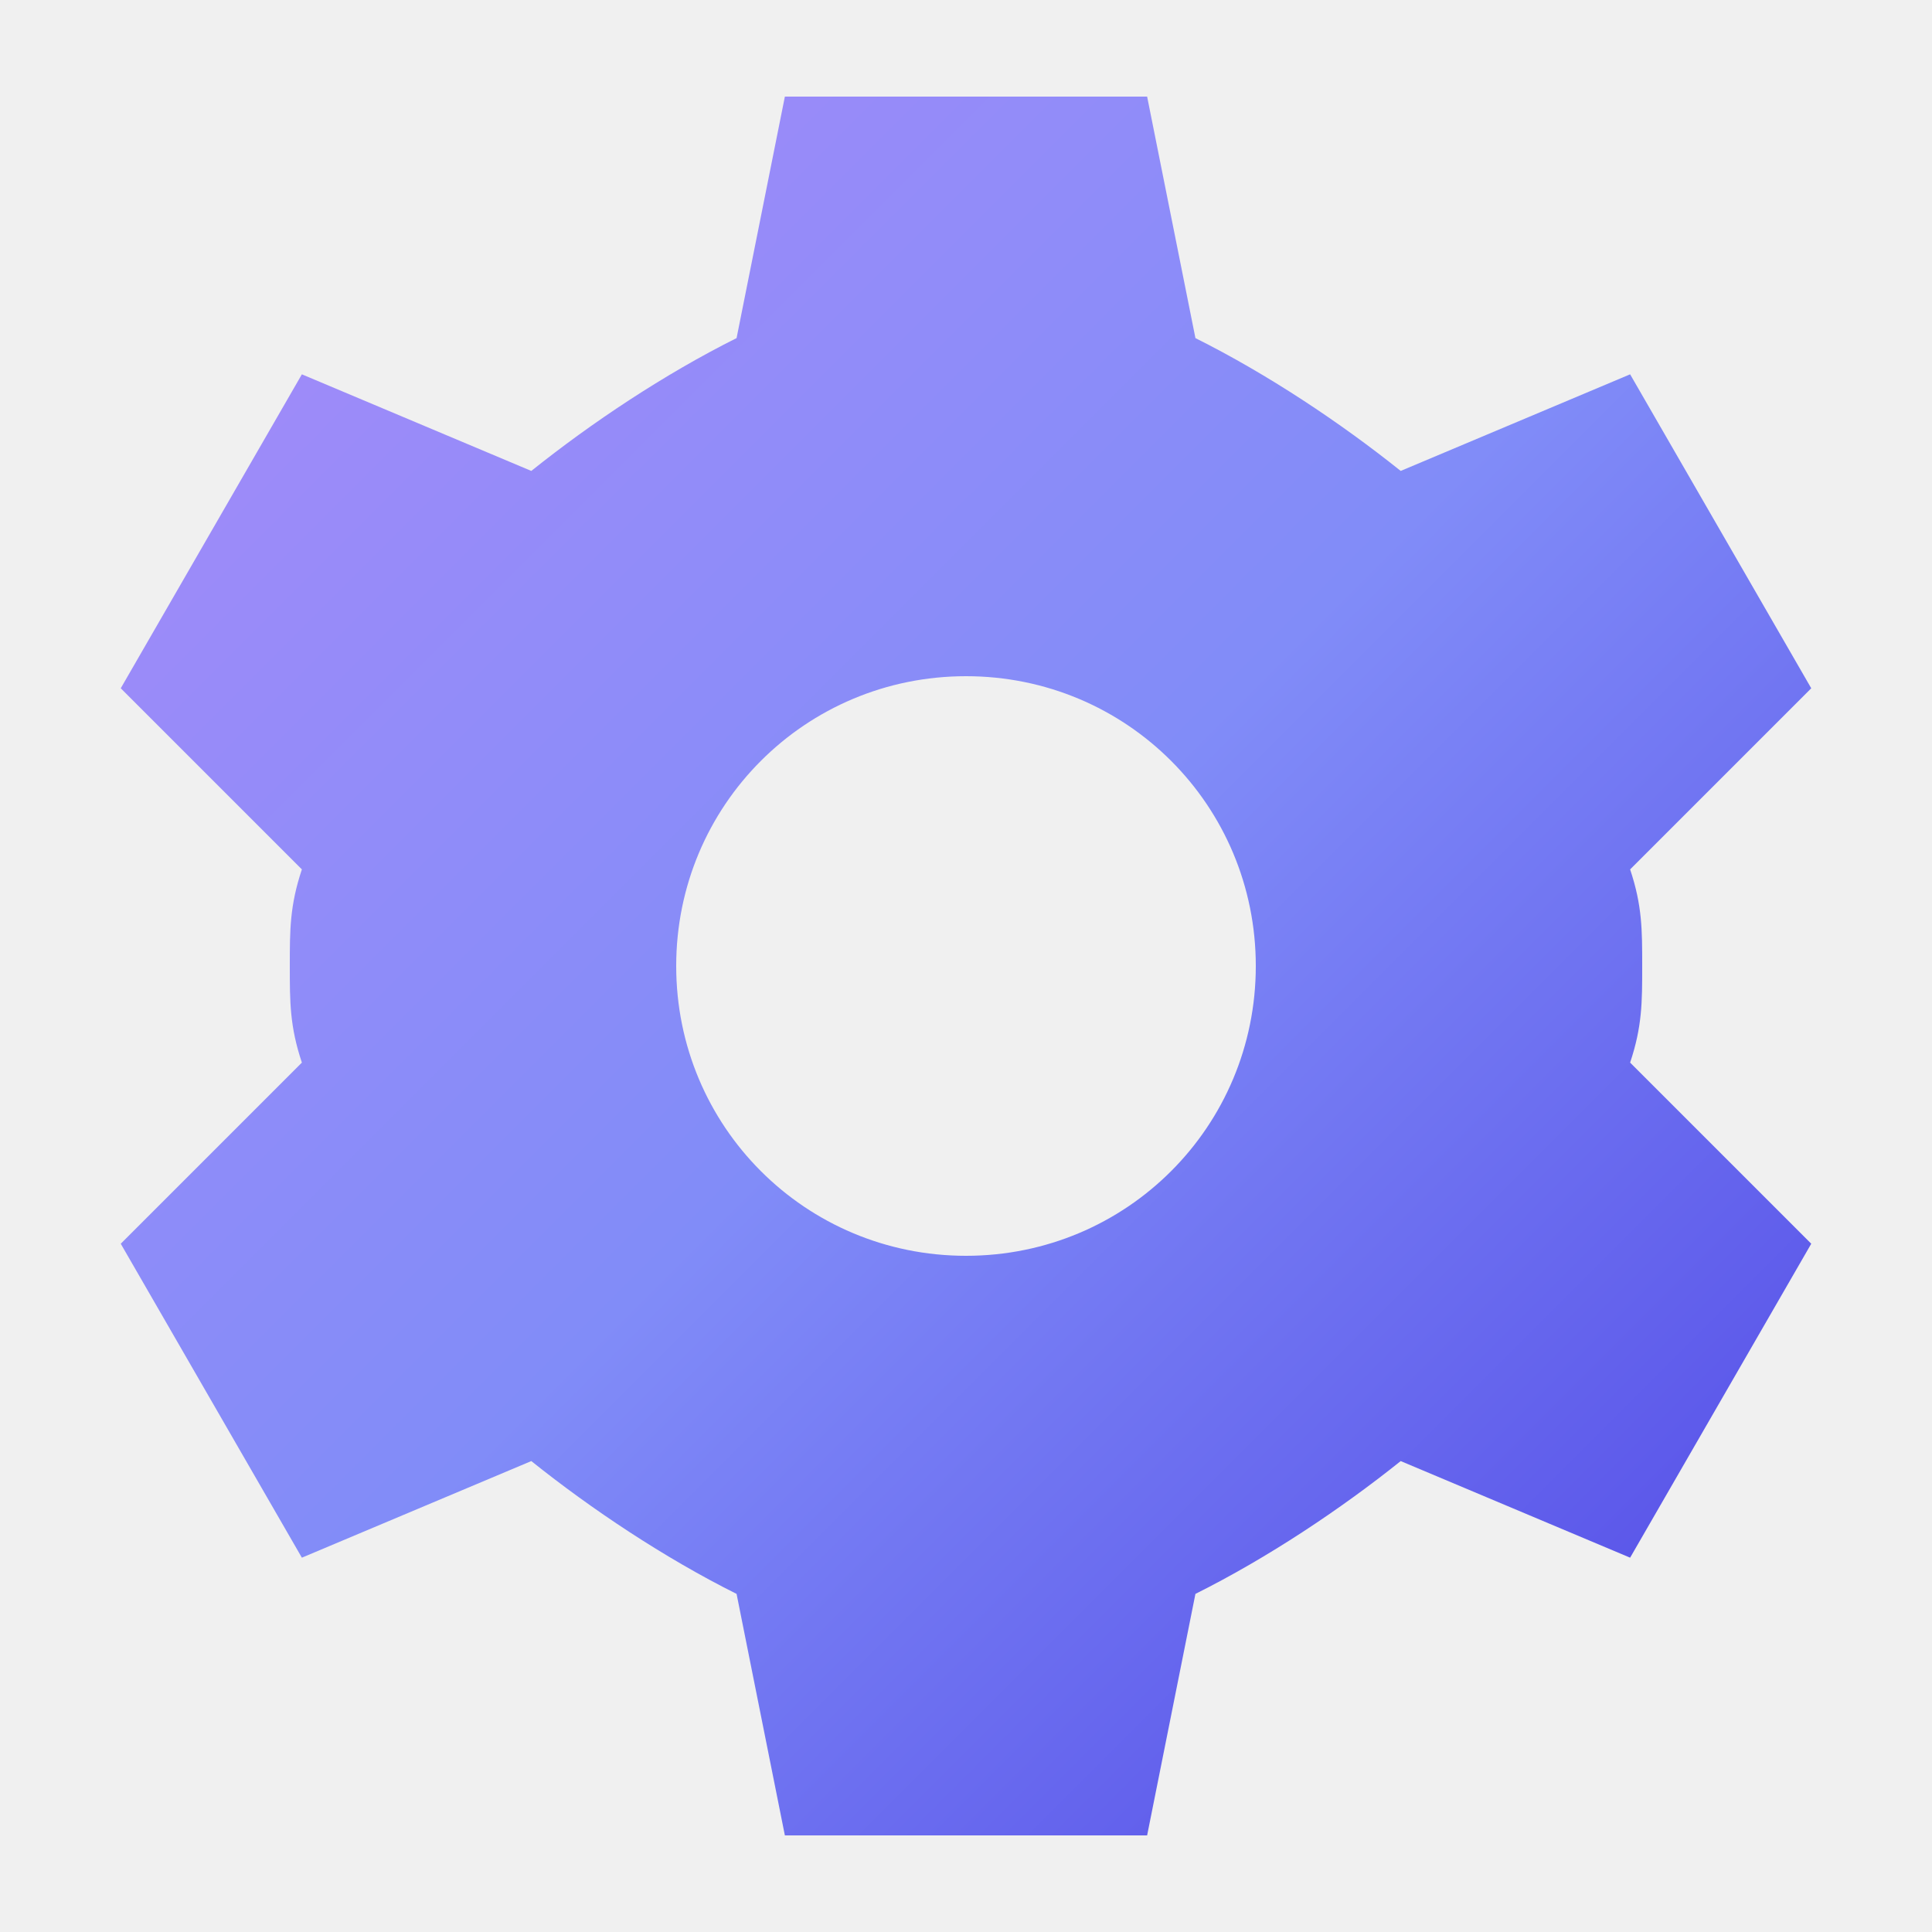
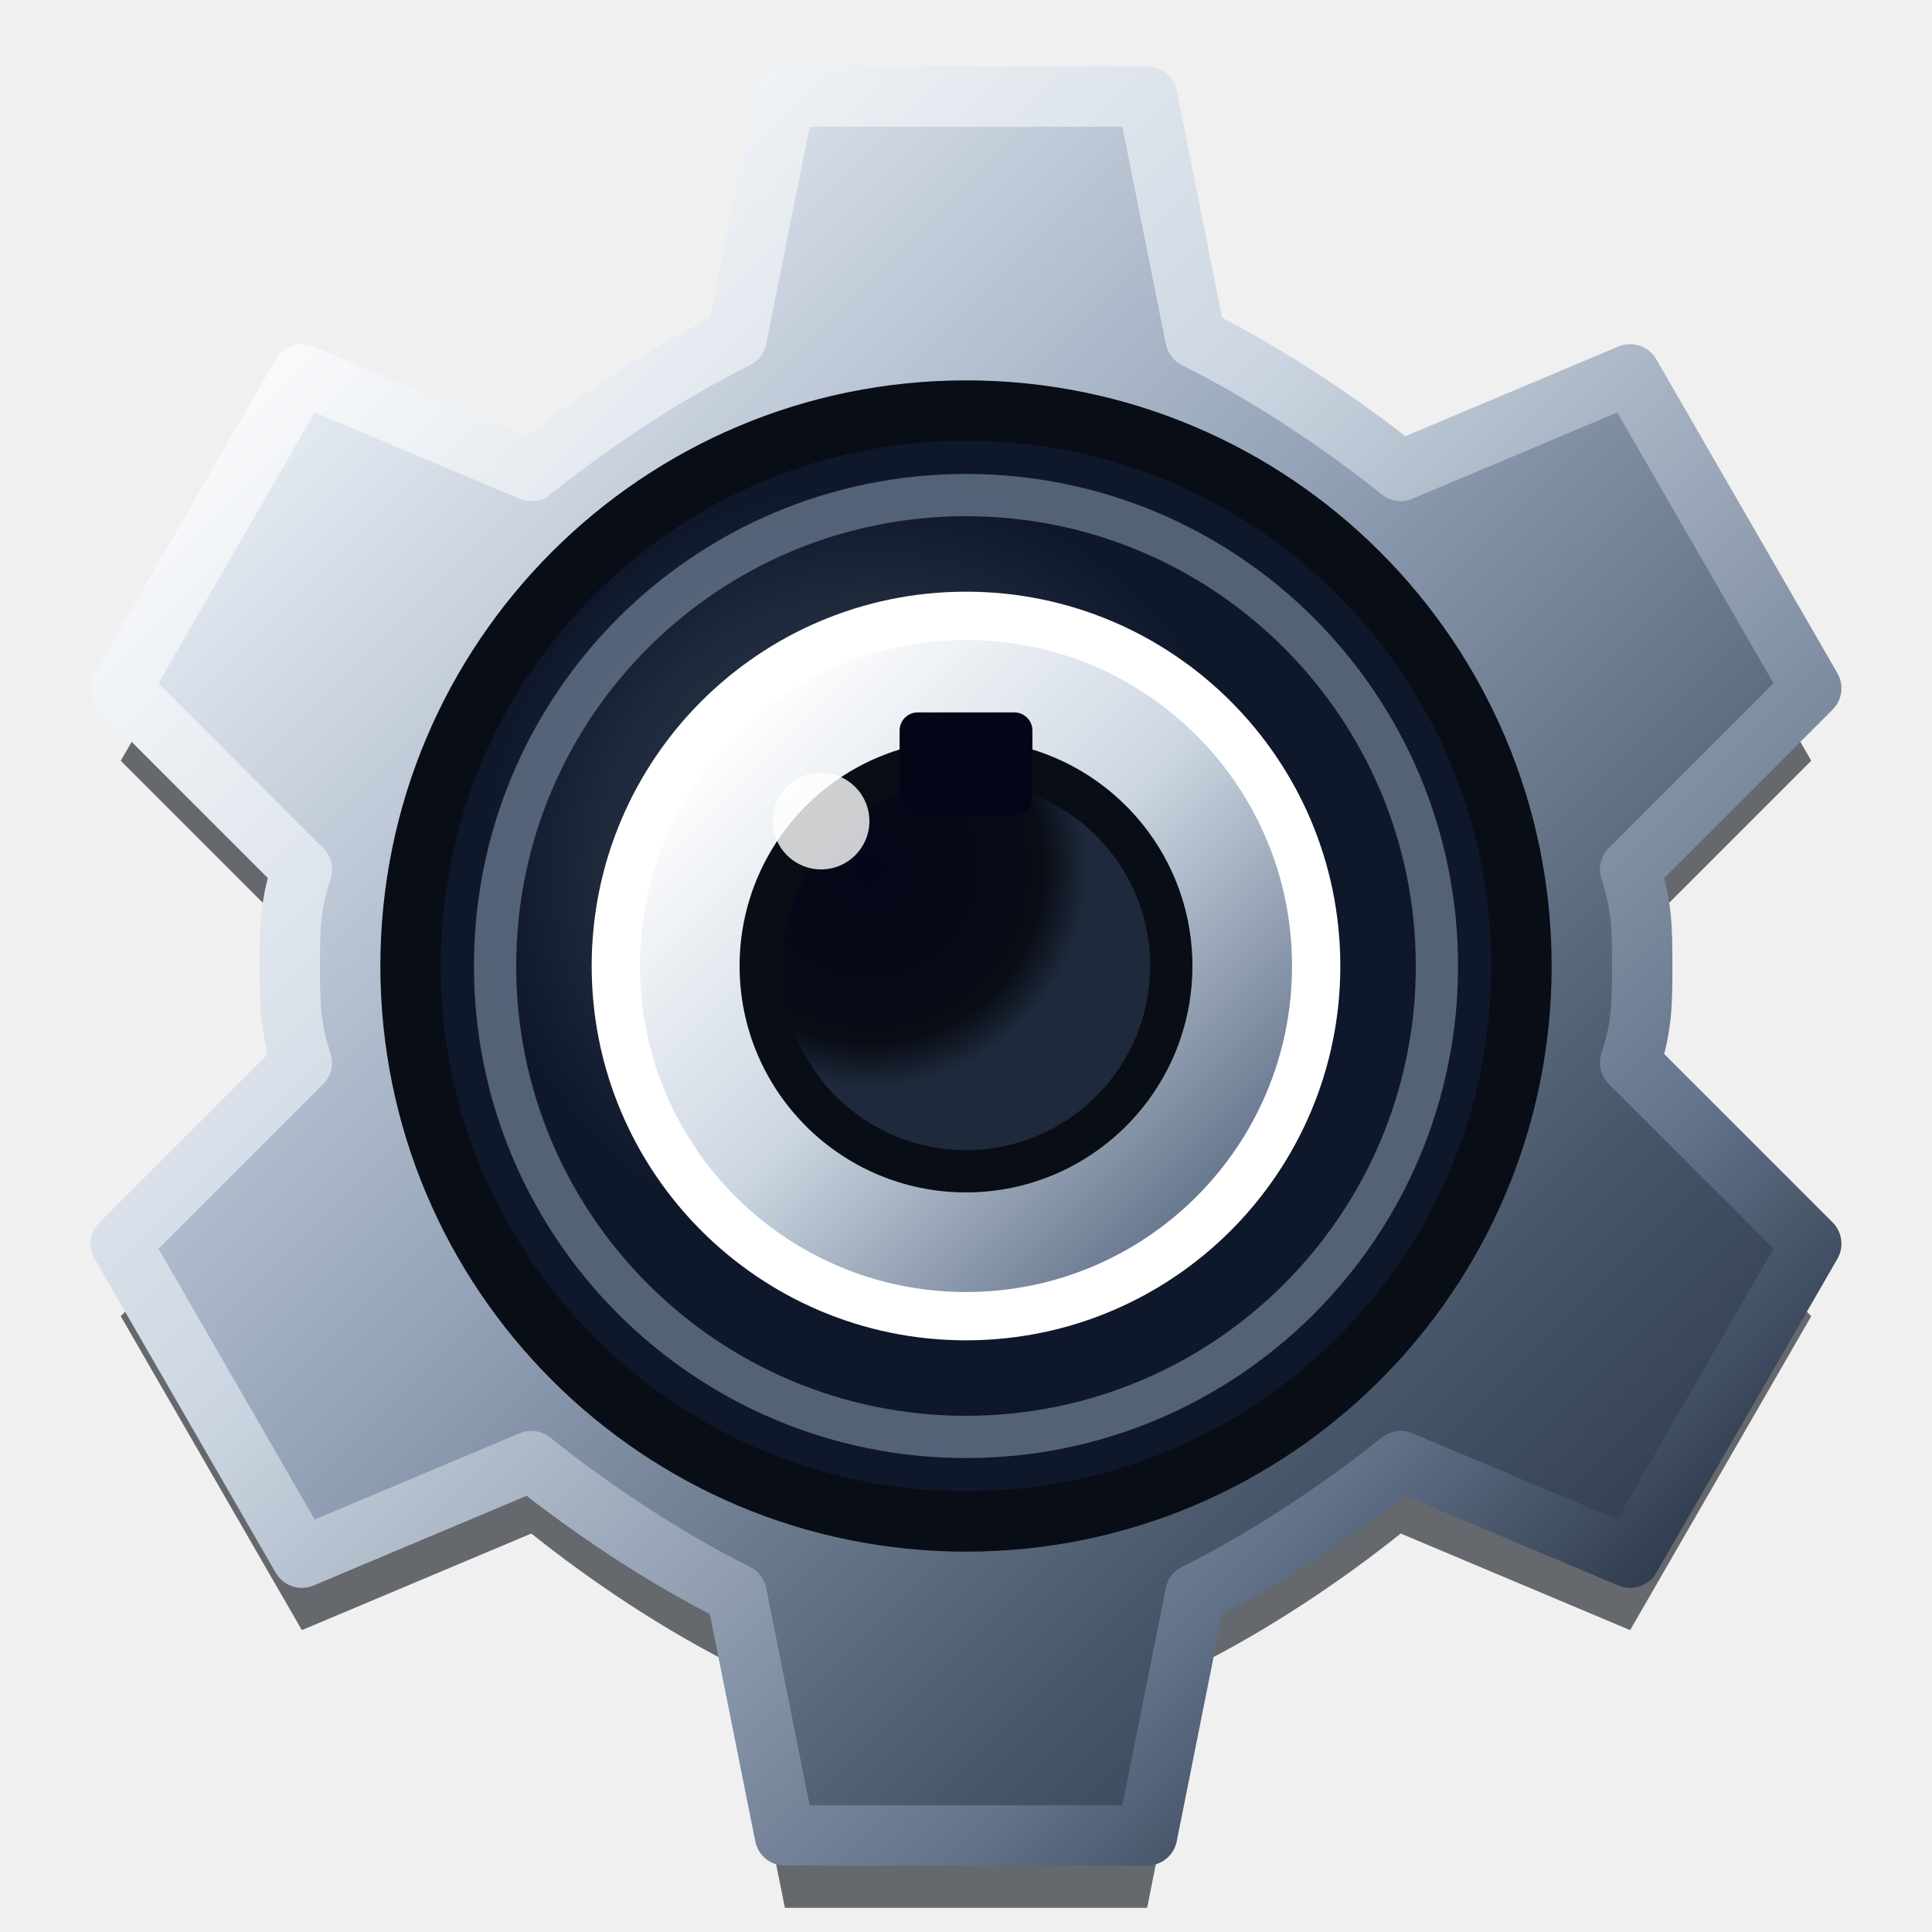
<svg xmlns="http://www.w3.org/2000/svg" width="16" height="16" viewBox="0 0 16 16" fill="none">
  <defs>
-     <linearGradient id="setGrad" x1="1" y1="1" x2="15" y2="15" gradientUnits="userSpaceOnUse">
-       <stop offset="0%" stop-color="#a78bfa" />
-       <stop offset="50%" stop-color="#818cf8" />
-       <stop offset="100%" stop-color="#4f46e5" />
+     <linearGradient id="gearMetal" x1="1" y1="1" x2="15" y2="15" gradientUnits="userSpaceOnUse">
+       <stop offset="0%" stop-color="#f8fafc" />
+       <stop offset="15%" stop-color="#e2e8f0" />
+       <stop offset="45%" stop-color="#94a3b8" />
+       <stop offset="75%" stop-color="#475569" />
+       <stop offset="100%" stop-color="#1e293b" />
    </linearGradient>
+     <linearGradient id="metalRim" x1="2" y1="2" x2="14" y2="14" gradientUnits="userSpaceOnUse">
+       <stop offset="0%" stop-color="#ffffff" />
+       <stop offset="40%" stop-color="#cbd5e1" />
+       <stop offset="80%" stop-color="#64748b" />
+       <stop offset="100%" stop-color="#1e293b" />
+     </linearGradient>
+     <radialGradient id="hubRecess" cx="7.2" cy="7.2" r="3.2" gradientUnits="userSpaceOnUse">
+       <stop offset="0%" stop-color="#334155" />
+       <stop offset="70%" stop-color="#1e293b" />
+       <stop offset="100%" stop-color="#0f172a" />
+     </radialGradient>
+     <linearGradient id="axleCollar" x1="6" y1="6" x2="10" y2="10" gradientUnits="userSpaceOnUse">
+       <stop offset="0%" stop-color="#ffffff" />
+       <stop offset="50%" stop-color="#cbd5e1" />
+       <stop offset="100%" stop-color="#64748b" />
+     </linearGradient>
+     <radialGradient id="axleHole" cx="7.2" cy="7.2" r="1.8" gradientUnits="userSpaceOnUse">
+       <stop offset="0%" stop-color="#020617" />
+       <stop offset="80%" stop-color="#090d16" />
+       <stop offset="100%" stop-color="#1e293b" />
+     </radialGradient>
  </defs>
-   <path fill-rule="evenodd" clip-rule="evenodd" d="M6.5 0.8H9.5L9.9 2.8C10.5 3.1 11.1 3.5 11.6 3.9L13.5 3.1L15.0 5.7L13.5 7.2C13.6 7.5 13.6 7.7 13.6 8C13.6 8.3 13.6 8.5 13.5 8.8L15.0 10.3L13.5 12.9L11.6 12.1C11.1 12.5 10.5 12.9 9.9 13.2L9.5 15.2H6.5L6.1 13.2C5.5 12.9 4.9 12.5 4.4 12.1L2.5 12.9L1.0 10.3L2.5 8.8C2.4 8.5 2.4 8.3 2.4 8C2.4 7.7 2.4 7.5 2.5 7.2L1.0 5.7L2.5 3.1L4.4 3.9C4.9 3.5 5.5 3.1 6.1 2.8L6.5 0.8ZM8 5.6C6.67 5.6 5.6 6.67 5.6 8C5.6 9.33 6.67 10.4 8 10.4C9.33 10.4 10.4 9.33 10.4 8C10.4 6.67 9.33 5.6 8 5.6Z" fill="url(#setGrad)" />
+   <path d="M6.5 0.8H9.5L9.9 2.8C10.5 3.1 11.1 3.5 11.6 3.9L13.5 3.1L15.0 5.7L13.5 7.2C13.6 7.5 13.6 7.7 13.6 8C13.6 8.3 13.6 8.5 13.5 8.8L15.0 10.3L13.5 12.9L11.6 12.1C11.1 12.5 10.5 12.9 9.9 13.2L9.5 15.2H6.5L6.1 13.2C5.5 12.9 4.9 12.5 4.4 12.1L2.5 12.9L1.0 10.3L2.5 8.8C2.4 8.5 2.4 8.3 2.4 8C2.4 7.7 2.4 7.5 2.5 7.2L1.0 5.7L2.5 3.1L4.4 3.9C4.9 3.5 5.5 3.1 6.1 2.8L6.5 0.8Z" fill="#090d16" transform="translate(0, 0.6)" opacity="0.6" />
+   <path d="M6.5 0.8H9.5L9.9 2.8C10.5 3.1 11.1 3.5 11.6 3.9L13.5 3.1L15.0 5.7L13.5 7.2C13.6 7.5 13.6 7.7 13.6 8C13.6 8.3 13.6 8.5 13.5 8.8L15.0 10.3L13.5 12.9L11.6 12.1C11.1 12.5 10.5 12.9 9.9 13.2L9.5 15.2H6.5L6.1 13.2C5.5 12.9 4.9 12.5 4.4 12.1L2.5 12.9L1.0 10.3L2.5 8.8C2.4 8.5 2.4 8.3 2.4 8C2.4 7.7 2.4 7.5 2.5 7.2L1.0 5.7L2.5 3.1L4.4 3.9C4.9 3.5 5.5 3.1 6.1 2.8L6.5 0.8Z" fill="url(#gearMetal)" stroke="url(#metalRim)" stroke-width="0.5" stroke-linejoin="round" />
+   <circle cx="8" cy="8" r="4.6" fill="url(#hubRecess)" stroke="#090d16" stroke-width="0.5" />
+   <circle cx="8" cy="8" r="3.9" fill="none" stroke="#64748b" stroke-width="0.35" opacity="0.8" />
+   <circle cx="8" cy="8" r="2.9" fill="url(#axleCollar)" stroke="#ffffff" stroke-width="0.4" />
+   <circle cx="8" cy="8" r="1.7" fill="url(#axleHole)" stroke="#090d16" stroke-width="0.35" />
+   <rect x="7.45" y="5.9" width="1.1" height="0.85" rx="0.15" fill="#020617" />
+   <circle cx="6.8" cy="6.8" r="0.4" fill="#ffffff" opacity="0.8" />
</svg>
